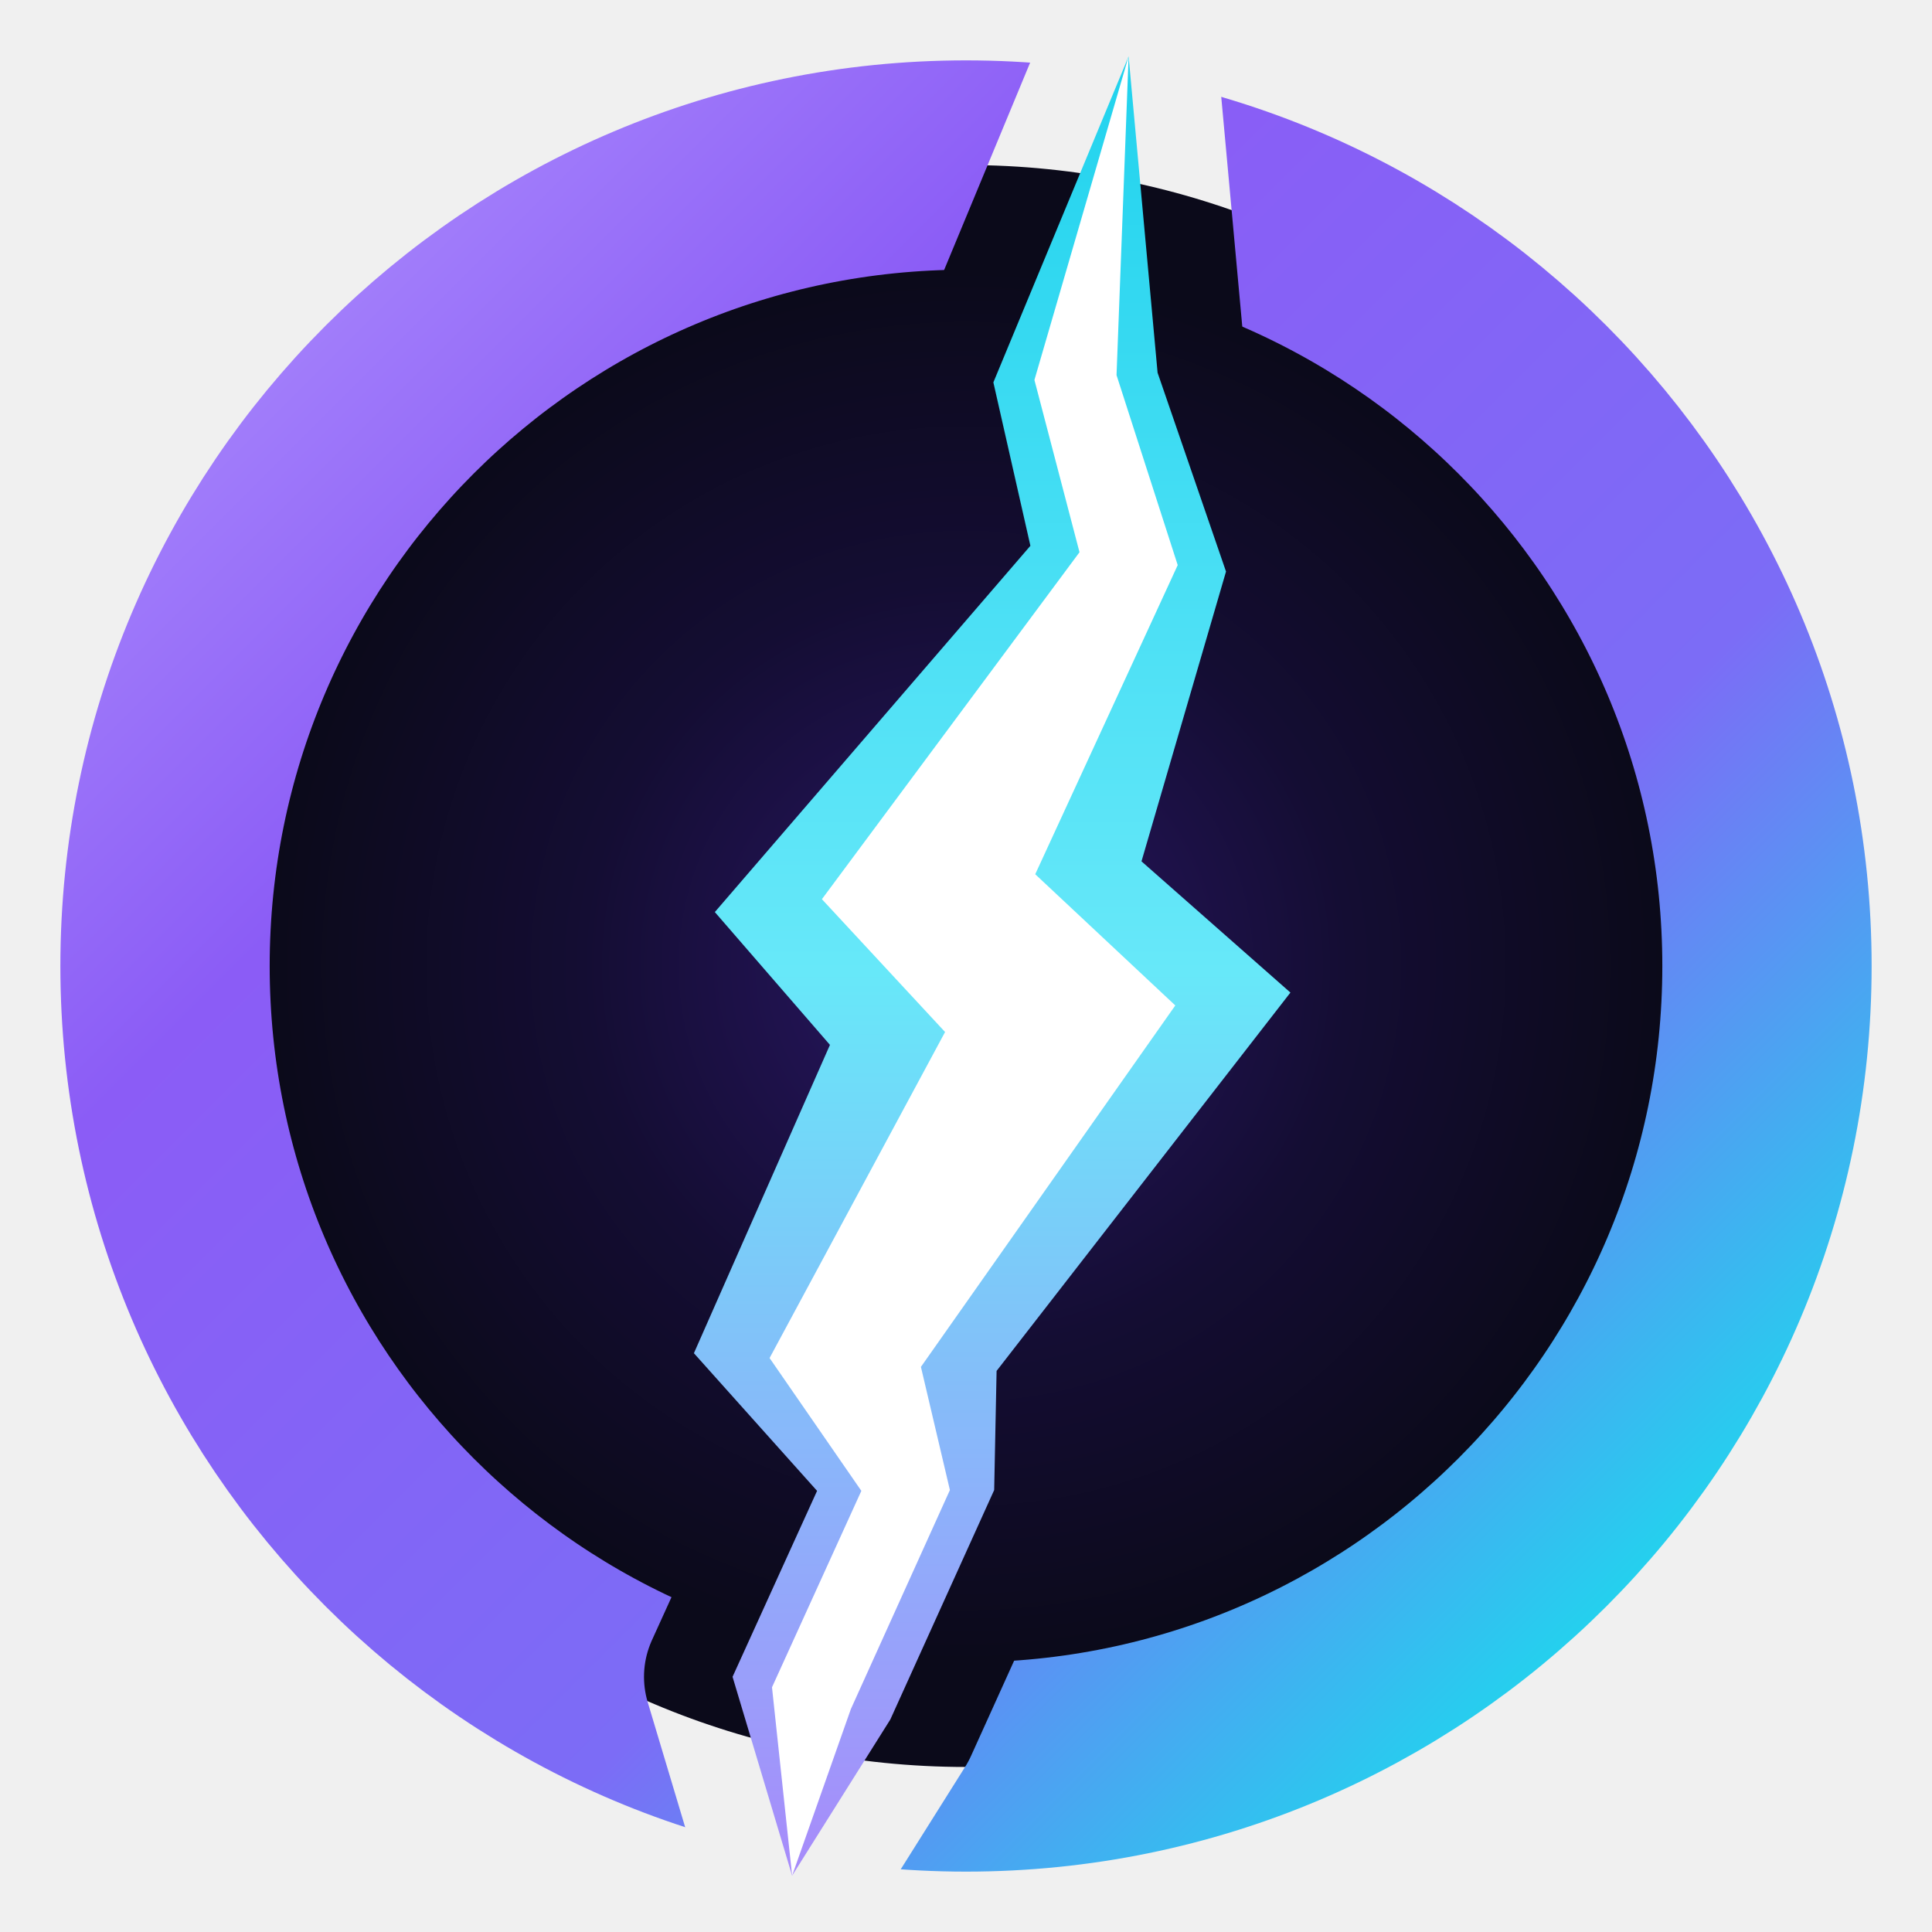
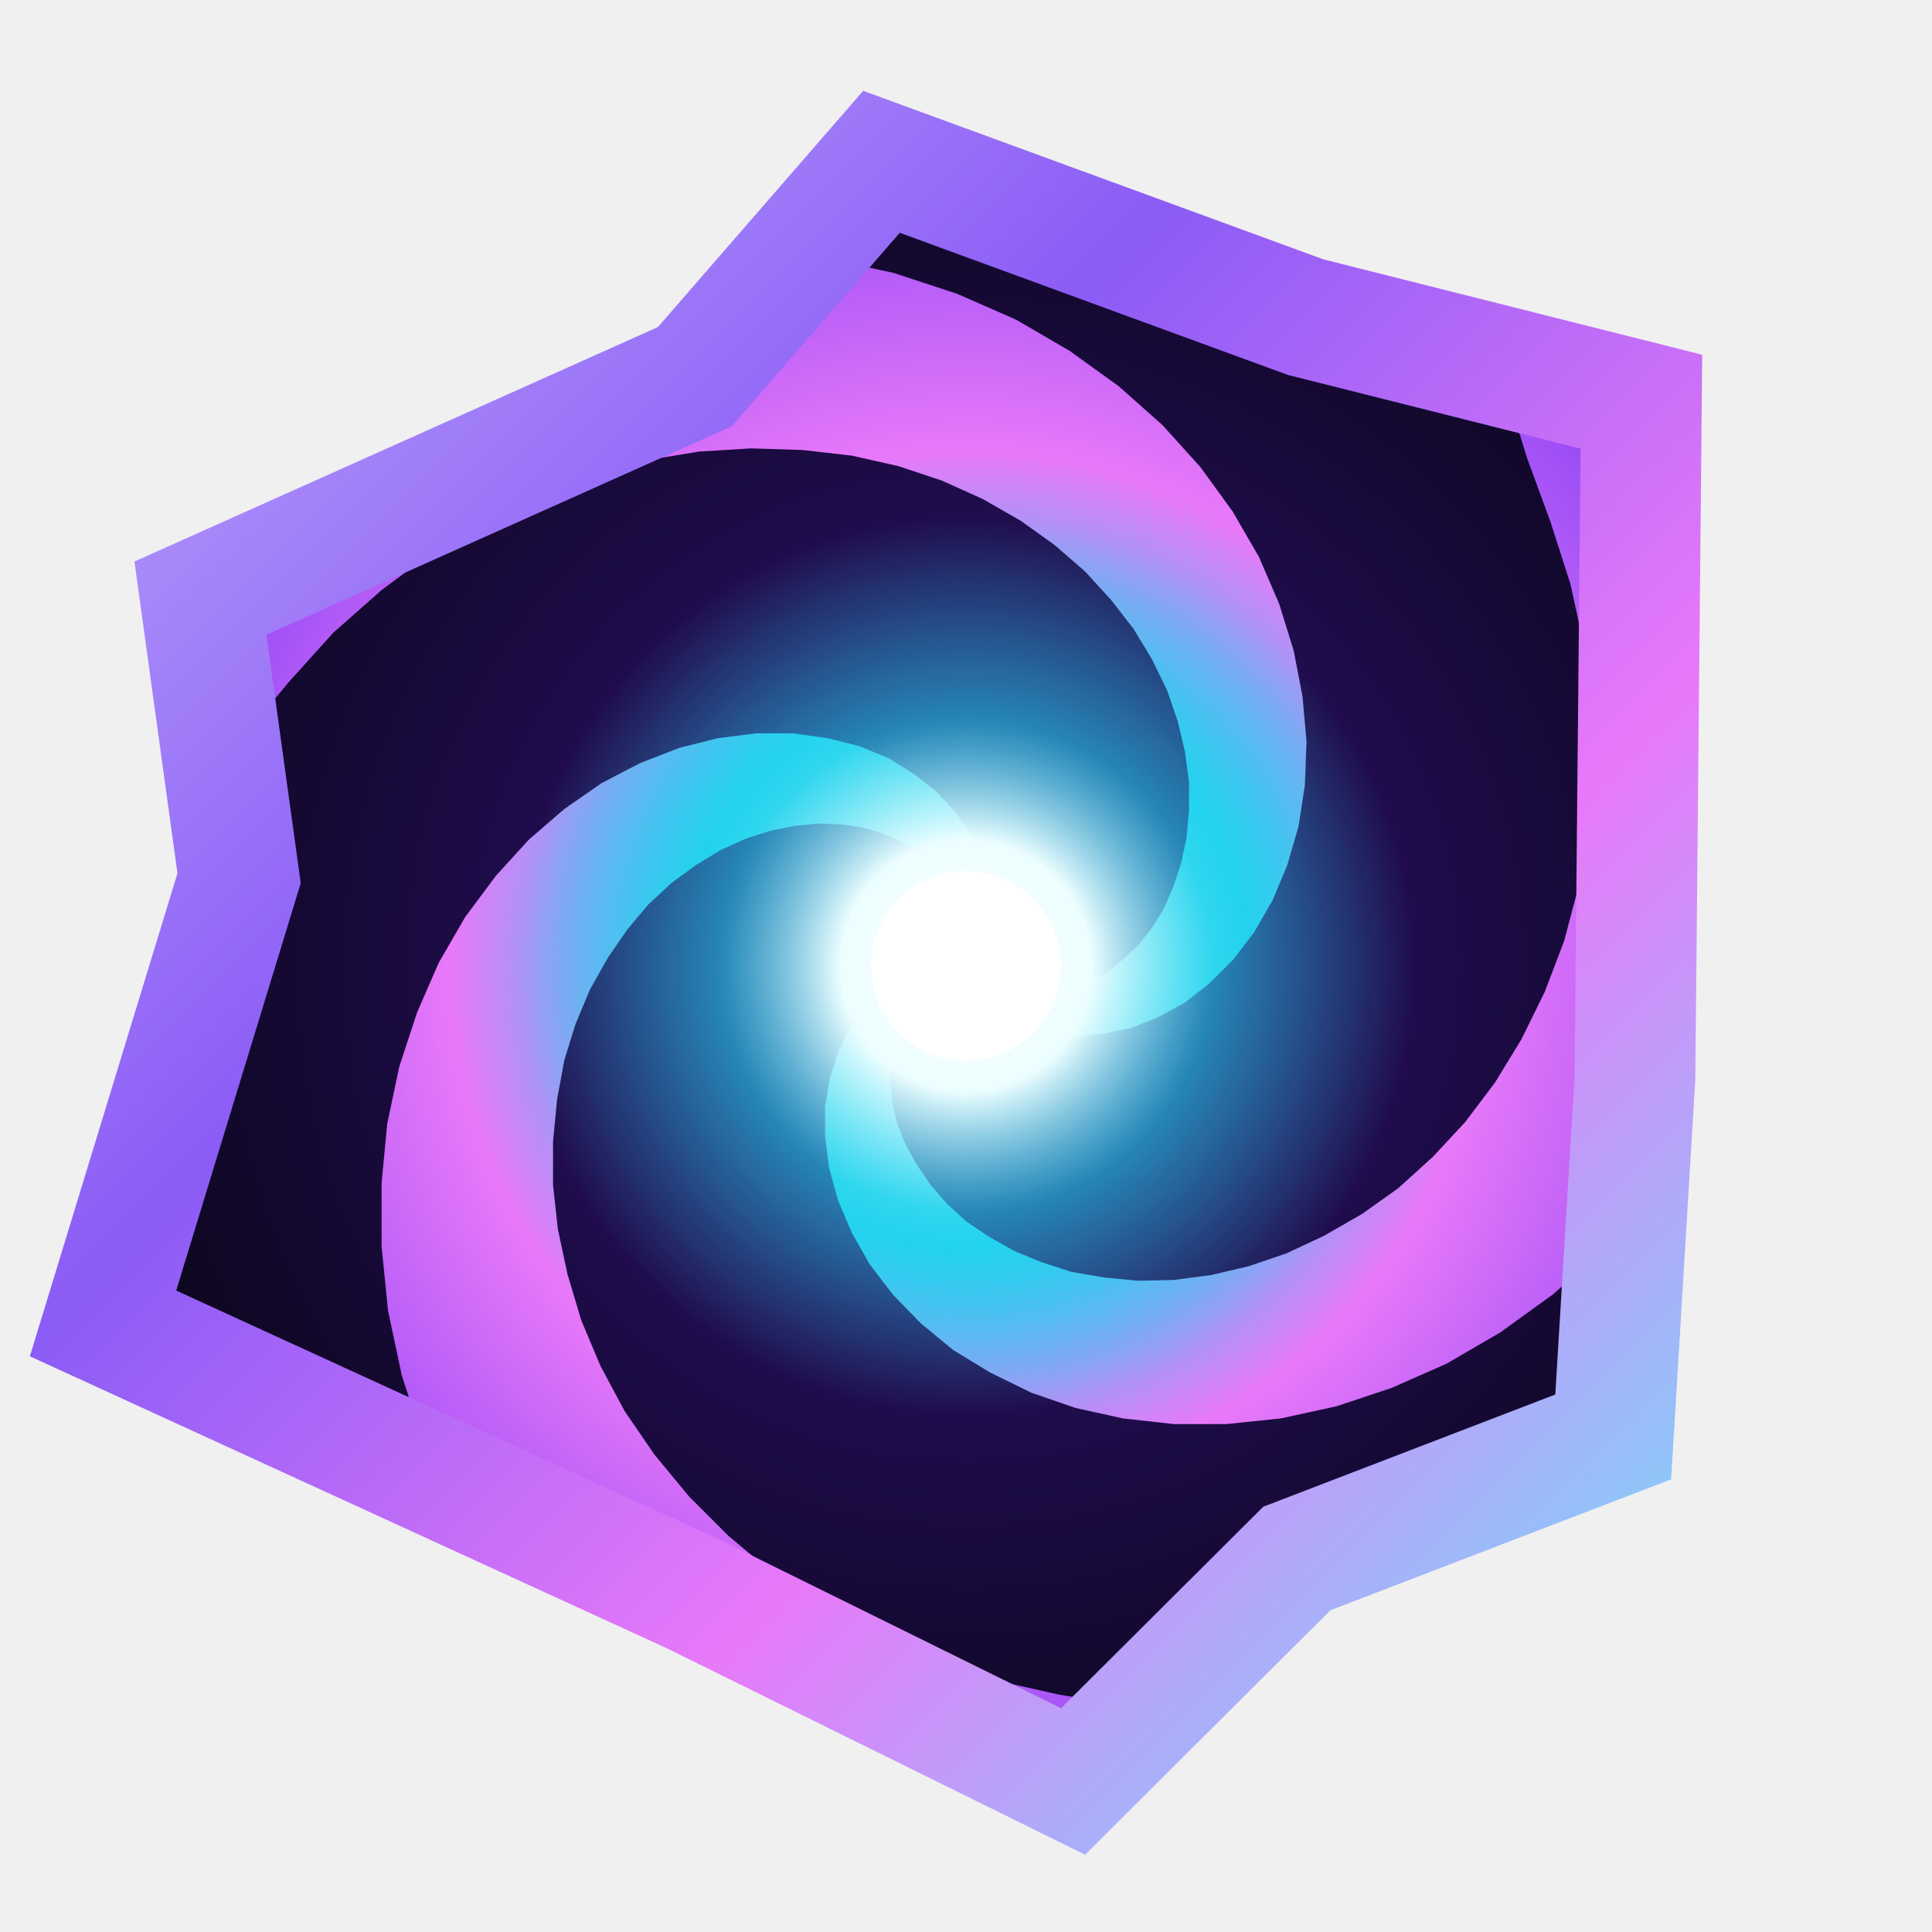
<svg xmlns="http://www.w3.org/2000/svg" viewBox="0 0 24 24">
  <defs>
-     <linearGradient id="rf-ring" x1="0.75" y1="0.75" x2="23.25" y2="23.25" gradientUnits="userSpaceOnUse">
-       <stop offset="0" stop-color="#B69CFF" />
-       <stop offset="0.3" stop-color="#8B5CF6" />
-       <stop offset="0.62" stop-color="#7C6CF6" />
-       <stop offset="0.86" stop-color="#22D3EE" />
+     <radialGradient id="rf-space" cx="12" cy="12" r="11.6" gradientUnits="userSpaceOnUse">
+       <stop offset="0" stop-color="#3B1680" />
+       <stop offset="0.55" stop-color="#1C0B45" />
+       <stop offset="1" stop-color="#0A0617" />
+     </radialGradient>
+     <radialGradient id="rf-arm" cx="12" cy="12" r="11.6" gradientUnits="userSpaceOnUse">
+       <stop offset="0" stop-color="#FFFFFF" />
+       <stop offset="0.12" stop-color="#CFFAFE" />
+       <stop offset="0.3" stop-color="#22D3EE" />
+       <stop offset="0.55" stop-color="#E879F9" />
+       <stop offset="0.8" stop-color="#A855F7" />
+       <stop offset="1" stop-color="#7C3AED" />
+     </radialGradient>
+     <radialGradient id="rf-core" cx="12" cy="12" r="5.57" gradientUnits="userSpaceOnUse">
+       <stop offset="0" stop-color="#FFFFFF" />
+       <stop offset="0.28" stop-color="#ECFEFF" />
+       <stop offset="0.55" stop-color="#22D3EE" stop-opacity="0.6" />
+       <stop offset="1" stop-color="#22D3EE" stop-opacity="0" />
+     </radialGradient>
+     <linearGradient id="rf-edge" x1="0.4" y1="0.4" x2="23.6" y2="23.6" gradientUnits="userSpaceOnUse">
+       <stop offset="0" stop-color="#C4B5FD" />
+       <stop offset="0.35" stop-color="#8B5CF6" />
+       <stop offset="0.62" stop-color="#E879F9" />
+       <stop offset="0.92" stop-color="#67E8F9" />
    </linearGradient>
-     <radialGradient id="rf-portal" cx="12" cy="12" r="8.65" gradientUnits="userSpaceOnUse">
-       <stop offset="0" stop-color="#2A1766" />
-       <stop offset="0.55" stop-color="#140D33" />
-       <stop offset="1" stop-color="#0B0A1A" />
-     </radialGradient>
-     <linearGradient id="rf-core" x1="0" y1="0.94" x2="0" y2="23.2" gradientUnits="userSpaceOnUse">
-       <stop offset="0" stop-color="#22D3EE" />
-       <stop offset="0.5" stop-color="#67E8F9" />
-       <stop offset="1" stop-color="#A78BFA" />
-     </linearGradient>
-     <mask id="rf-cut" maskUnits="userSpaceOnUse" x="0" y="0" width="24" height="24">
-       <rect width="24" height="24" fill="#fff" />
-       <path d="M14.02 0.7L12.34 4.75L12.8 6.78L8.88 11.33L10.31 12.98L8.62 16.81L10.15 18.52L9.1 20.83L9.84 23.3L9.84 23.3L11.06 21.36L12.35 18.51L12.38 17.03L16.03 12.33L14.18 10.7L15.23 7.1L14.38 4.63L14.02 0.7Z" fill="#000" stroke="#000" stroke-width="2.2" stroke-linejoin="round" />
-     </mask>
+     <clipPath id="rf-hole">
+       <path d="M10.95 2.01L16.22 3.94L20.39 4.99L20.31 13.39L20.04 17.85L16.11 19.36L13.33 22.13L8.61 19.8L1.28 16.44L2.97 10.91L2.49 7.43L8.63 4.68Z" />
+     </clipPath>
  </defs>
-   <circle cx="12" cy="12" r="9.95" fill="url(#rf-portal)" />
-   <circle cx="12" cy="12" r="9.95" fill="none" stroke="url(#rf-ring)" stroke-width="2.6" mask="url(#rf-cut)" />
-   <path d="M14.02 0.7L12.34 4.75L12.8 6.78L8.88 11.33L10.31 12.98L8.62 16.81L10.15 18.52L9.1 20.83L9.84 23.3L9.84 23.3L11.06 21.36L12.35 18.51L12.38 17.03L16.03 12.33L14.18 10.7L15.23 7.1L14.38 4.63L14.02 0.7Z" fill="url(#rf-core)" />
-   <path d="M14.02 0.7L12.85 4.72L13.41 6.86L10.21 11.17L11.74 12.82L9.56 16.87L10.7 18.52L9.59 20.96L9.84 23.3L9.84 23.3L10.57 21.23L11.8 18.51L11.44 16.98L14.6 12.49L12.86 10.86L14.63 7.02L13.87 4.66L14.02 0.7Z" fill="#FFFFFF" />
+   <path d="M10.95 2.01L16.22 3.94L20.39 4.99L20.31 13.39L20.04 17.85L16.11 19.36L13.33 22.13L8.61 19.8L1.28 16.44L2.97 10.91L2.49 7.43L8.63 4.68Z" fill="url(#rf-space)" />
+   <g clip-path="url(#rf-hole)">
+     <path d="M15.93 0.72L16.7 1.51L17.35 2.32L17.9 3.15L18.35 4L18.71 4.85L18.97 5.69L19.26 6.48L19.51 7.26L19.68 8.04L19.77 8.82L19.78 9.57L19.73 10.31L19.61 11.01L19.43 11.69L19.19 12.32L18.9 12.91L18.57 13.45L18.2 13.94L17.8 14.37L17.37 14.76L16.92 15.08L16.45 15.35L15.98 15.57L15.51 15.73L15.04 15.84L14.58 15.9L14.14 15.91L13.72 15.87L13.31 15.8L12.94 15.68L12.6 15.54L12.28 15.36L12 15.17L11.76 14.95L11.56 14.72L11.39 14.47L11.25 14.22L11.15 13.97L11.09 13.72L11.06 13.47L11.06 13.24L11.1 13.01L11.16 12.8L11.24 12.61L11.35 12.43L11.48 12.28L11.63 12.14L11.77 12.03L11.77 12.03L11.58 12.02L11.36 12.08L11.14 12.18L10.92 12.34L10.72 12.54L10.55 12.78L10.41 13.07L10.31 13.39L10.25 13.74L10.25 14.12L10.3 14.51L10.41 14.91L10.58 15.31L10.8 15.7L11.09 16.08L11.44 16.44L11.84 16.77L12.3 17.05L12.81 17.3L13.36 17.49L13.95 17.62L14.58 17.69L15.24 17.69L15.91 17.62L16.6 17.47L17.29 17.24L17.97 16.94L18.64 16.55L19.29 16.08L19.91 15.53L20.48 14.9L21 14.2L21.47 13.43L21.86 12.59L22.18 11.7L22.42 10.75L22.57 9.76L22.62 8.74L22.57 7.68L22.42 6.62L22.16 5.54L21.75 4.49L21.13 3.52L20.4 2.6L19.58 1.76L18.68 0.99L17.69 0.31L16.66 -0.25ZM19.81 21.04L18.73 21.32L17.71 21.48L16.71 21.54L15.75 21.5L14.84 21.39L13.98 21.19L13.15 21.05L12.35 20.87L11.59 20.63L10.87 20.32L10.21 19.95L9.6 19.54L9.05 19.08L8.56 18.59L8.13 18.07L7.76 17.53L7.46 16.97L7.22 16.4L7.05 15.83L6.93 15.27L6.87 14.72L6.87 14.18L6.92 13.66L7.01 13.17L7.15 12.72L7.33 12.29L7.55 11.9L7.79 11.55L8.05 11.24L8.34 10.97L8.64 10.75L8.95 10.56L9.26 10.42L9.57 10.32L9.87 10.26L10.17 10.23L10.45 10.24L10.72 10.28L10.96 10.35L11.19 10.45L11.4 10.57L11.57 10.71L11.73 10.87L11.85 11.04L11.95 11.22L12.02 11.41L12.06 11.61L12.09 11.79L12.09 11.79L12.19 11.62L12.25 11.41L12.27 11.16L12.25 10.9L12.17 10.63L12.05 10.35L11.87 10.09L11.64 9.84L11.36 9.62L11.04 9.42L10.68 9.27L10.28 9.17L9.85 9.11L9.39 9.11L8.92 9.17L8.44 9.29L7.95 9.48L7.47 9.73L7.01 10.05L6.57 10.43L6.16 10.88L5.78 11.39L5.45 11.96L5.18 12.58L4.96 13.25L4.81 13.96L4.74 14.7L4.74 15.48L4.82 16.28L4.99 17.08L5.25 17.89L5.59 18.7L6.03 19.48L6.55 20.24L7.17 20.97L7.87 21.65L8.65 22.27L9.52 22.83L10.45 23.31L11.45 23.71L12.51 24.03L13.63 24.2L14.78 24.15L15.94 23.97L17.08 23.69L18.19 23.29L19.27 22.77L20.28 22.17ZM0.26 14.24L0.56 13.17L0.94 12.21L1.39 11.31L1.89 10.5L2.45 9.77L3.05 9.12L3.59 8.47L4.14 7.86L4.74 7.33L5.36 6.87L6.01 6.47L6.67 6.15L7.34 5.9L8.01 5.72L8.68 5.61L9.33 5.57L9.97 5.59L10.58 5.66L11.16 5.79L11.7 5.97L12.21 6.2L12.68 6.47L13.1 6.77L13.48 7.1L13.8 7.45L14.08 7.81L14.31 8.19L14.5 8.58L14.63 8.96L14.72 9.34L14.77 9.72L14.77 10.07L14.74 10.41L14.67 10.73L14.57 11.03L14.45 11.3L14.3 11.54L14.13 11.75L13.94 11.93L13.75 12.08L13.54 12.19L13.33 12.28L13.12 12.33L12.9 12.35L12.7 12.34L12.5 12.31L12.31 12.25L12.14 12.19L12.14 12.19L12.23 12.35L12.39 12.51L12.59 12.66L12.83 12.77L13.1 12.84L13.4 12.87L13.72 12.84L14.05 12.77L14.38 12.64L14.71 12.46L15.02 12.22L15.32 11.92L15.58 11.58L15.81 11.18L15.99 10.75L16.13 10.27L16.21 9.75L16.23 9.21L16.18 8.65L16.07 8.08L15.89 7.5L15.64 6.92L15.31 6.35L14.91 5.8L14.44 5.28L13.9 4.8L13.29 4.36L12.62 3.97L11.89 3.65L11.1 3.39L10.27 3.21L9.41 3.1L8.51 3.09L7.58 3.16L6.65 3.33L5.71 3.6L4.78 3.97L3.86 4.44L2.98 5L2.13 5.67L1.33 6.43L0.62 7.31L0.09 8.34L-0.34 9.42L-0.66 10.55L-0.87 11.72L-0.97 12.91L-0.94 14.09Z" fill="url(#rf-arm)" />
+     <circle cx="12" cy="12" r="5.57" fill="url(#rf-core)" />
+     <circle cx="12" cy="12" r="1.18" fill="#FFFFFF" />
+   </g>
+   <path d="M10.95 2.01L16.22 3.94L20.39 4.99L20.31 13.39L20.04 17.85L16.11 19.36L13.33 22.13L8.61 19.8L1.28 16.44L2.97 10.91L2.49 7.43L8.63 4.68Z" fill="none" stroke="url(#rf-edge)" stroke-width="1.5" stroke-linejoin="miter" />
</svg>
